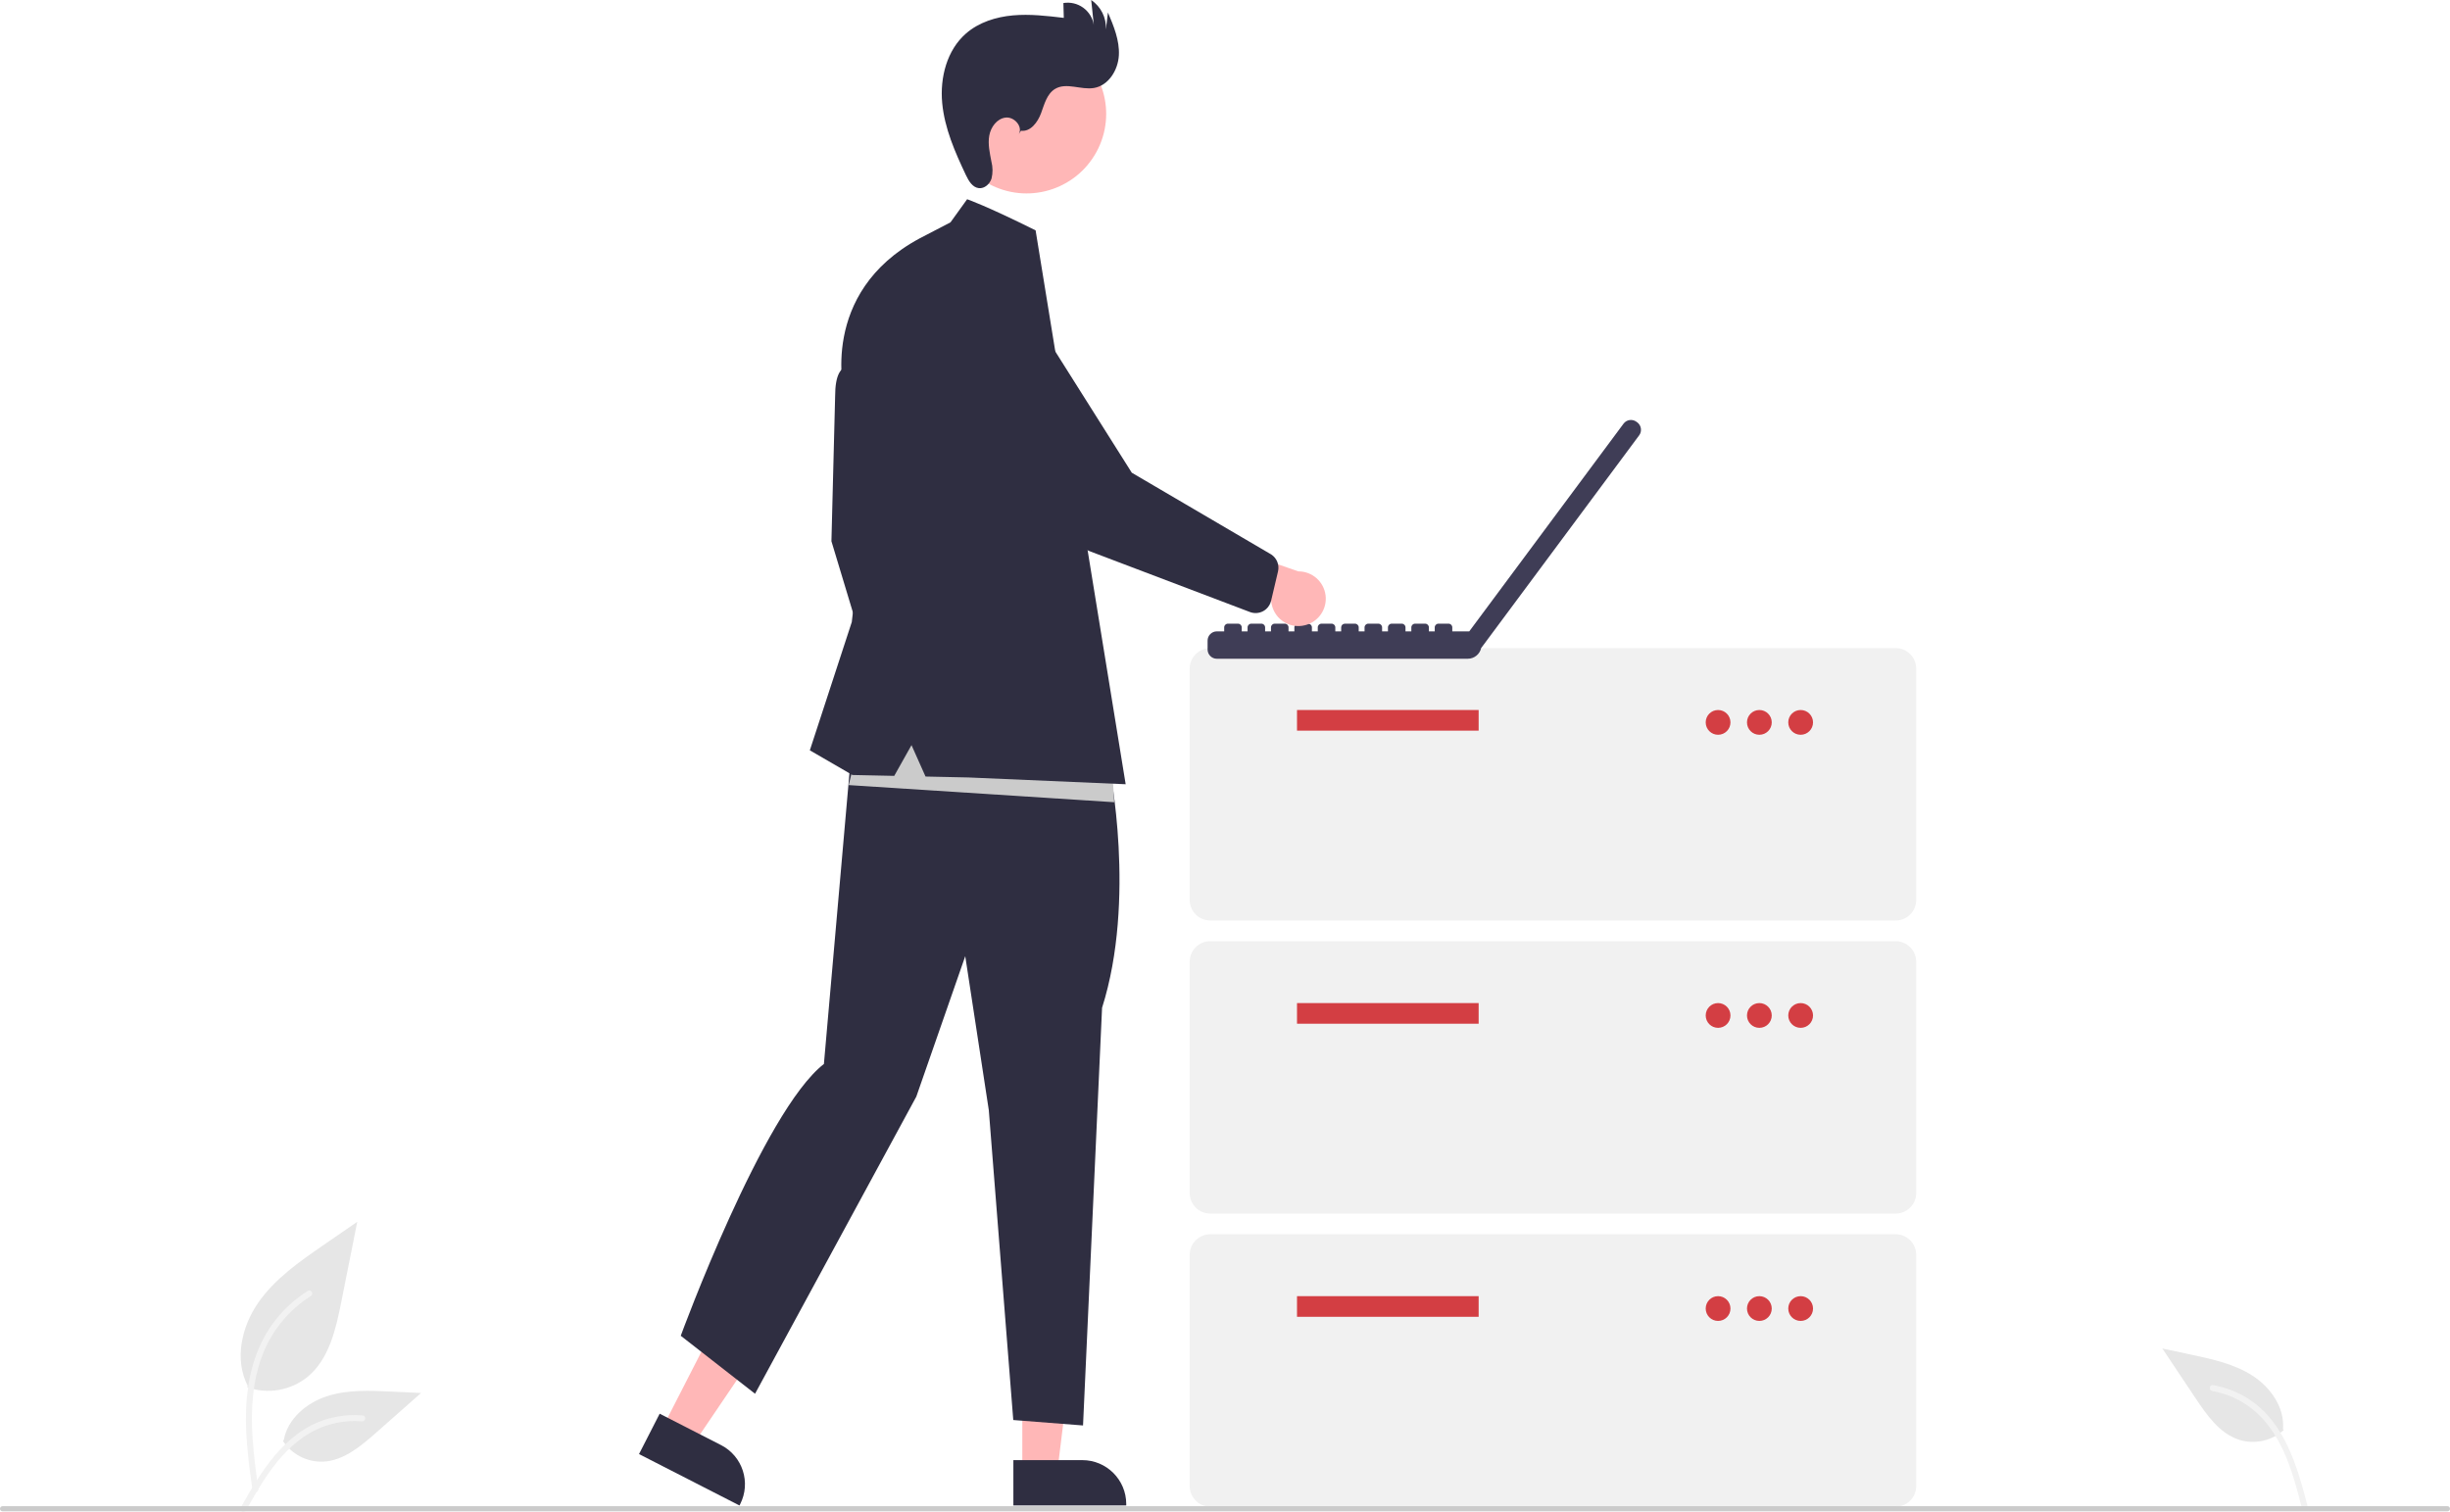
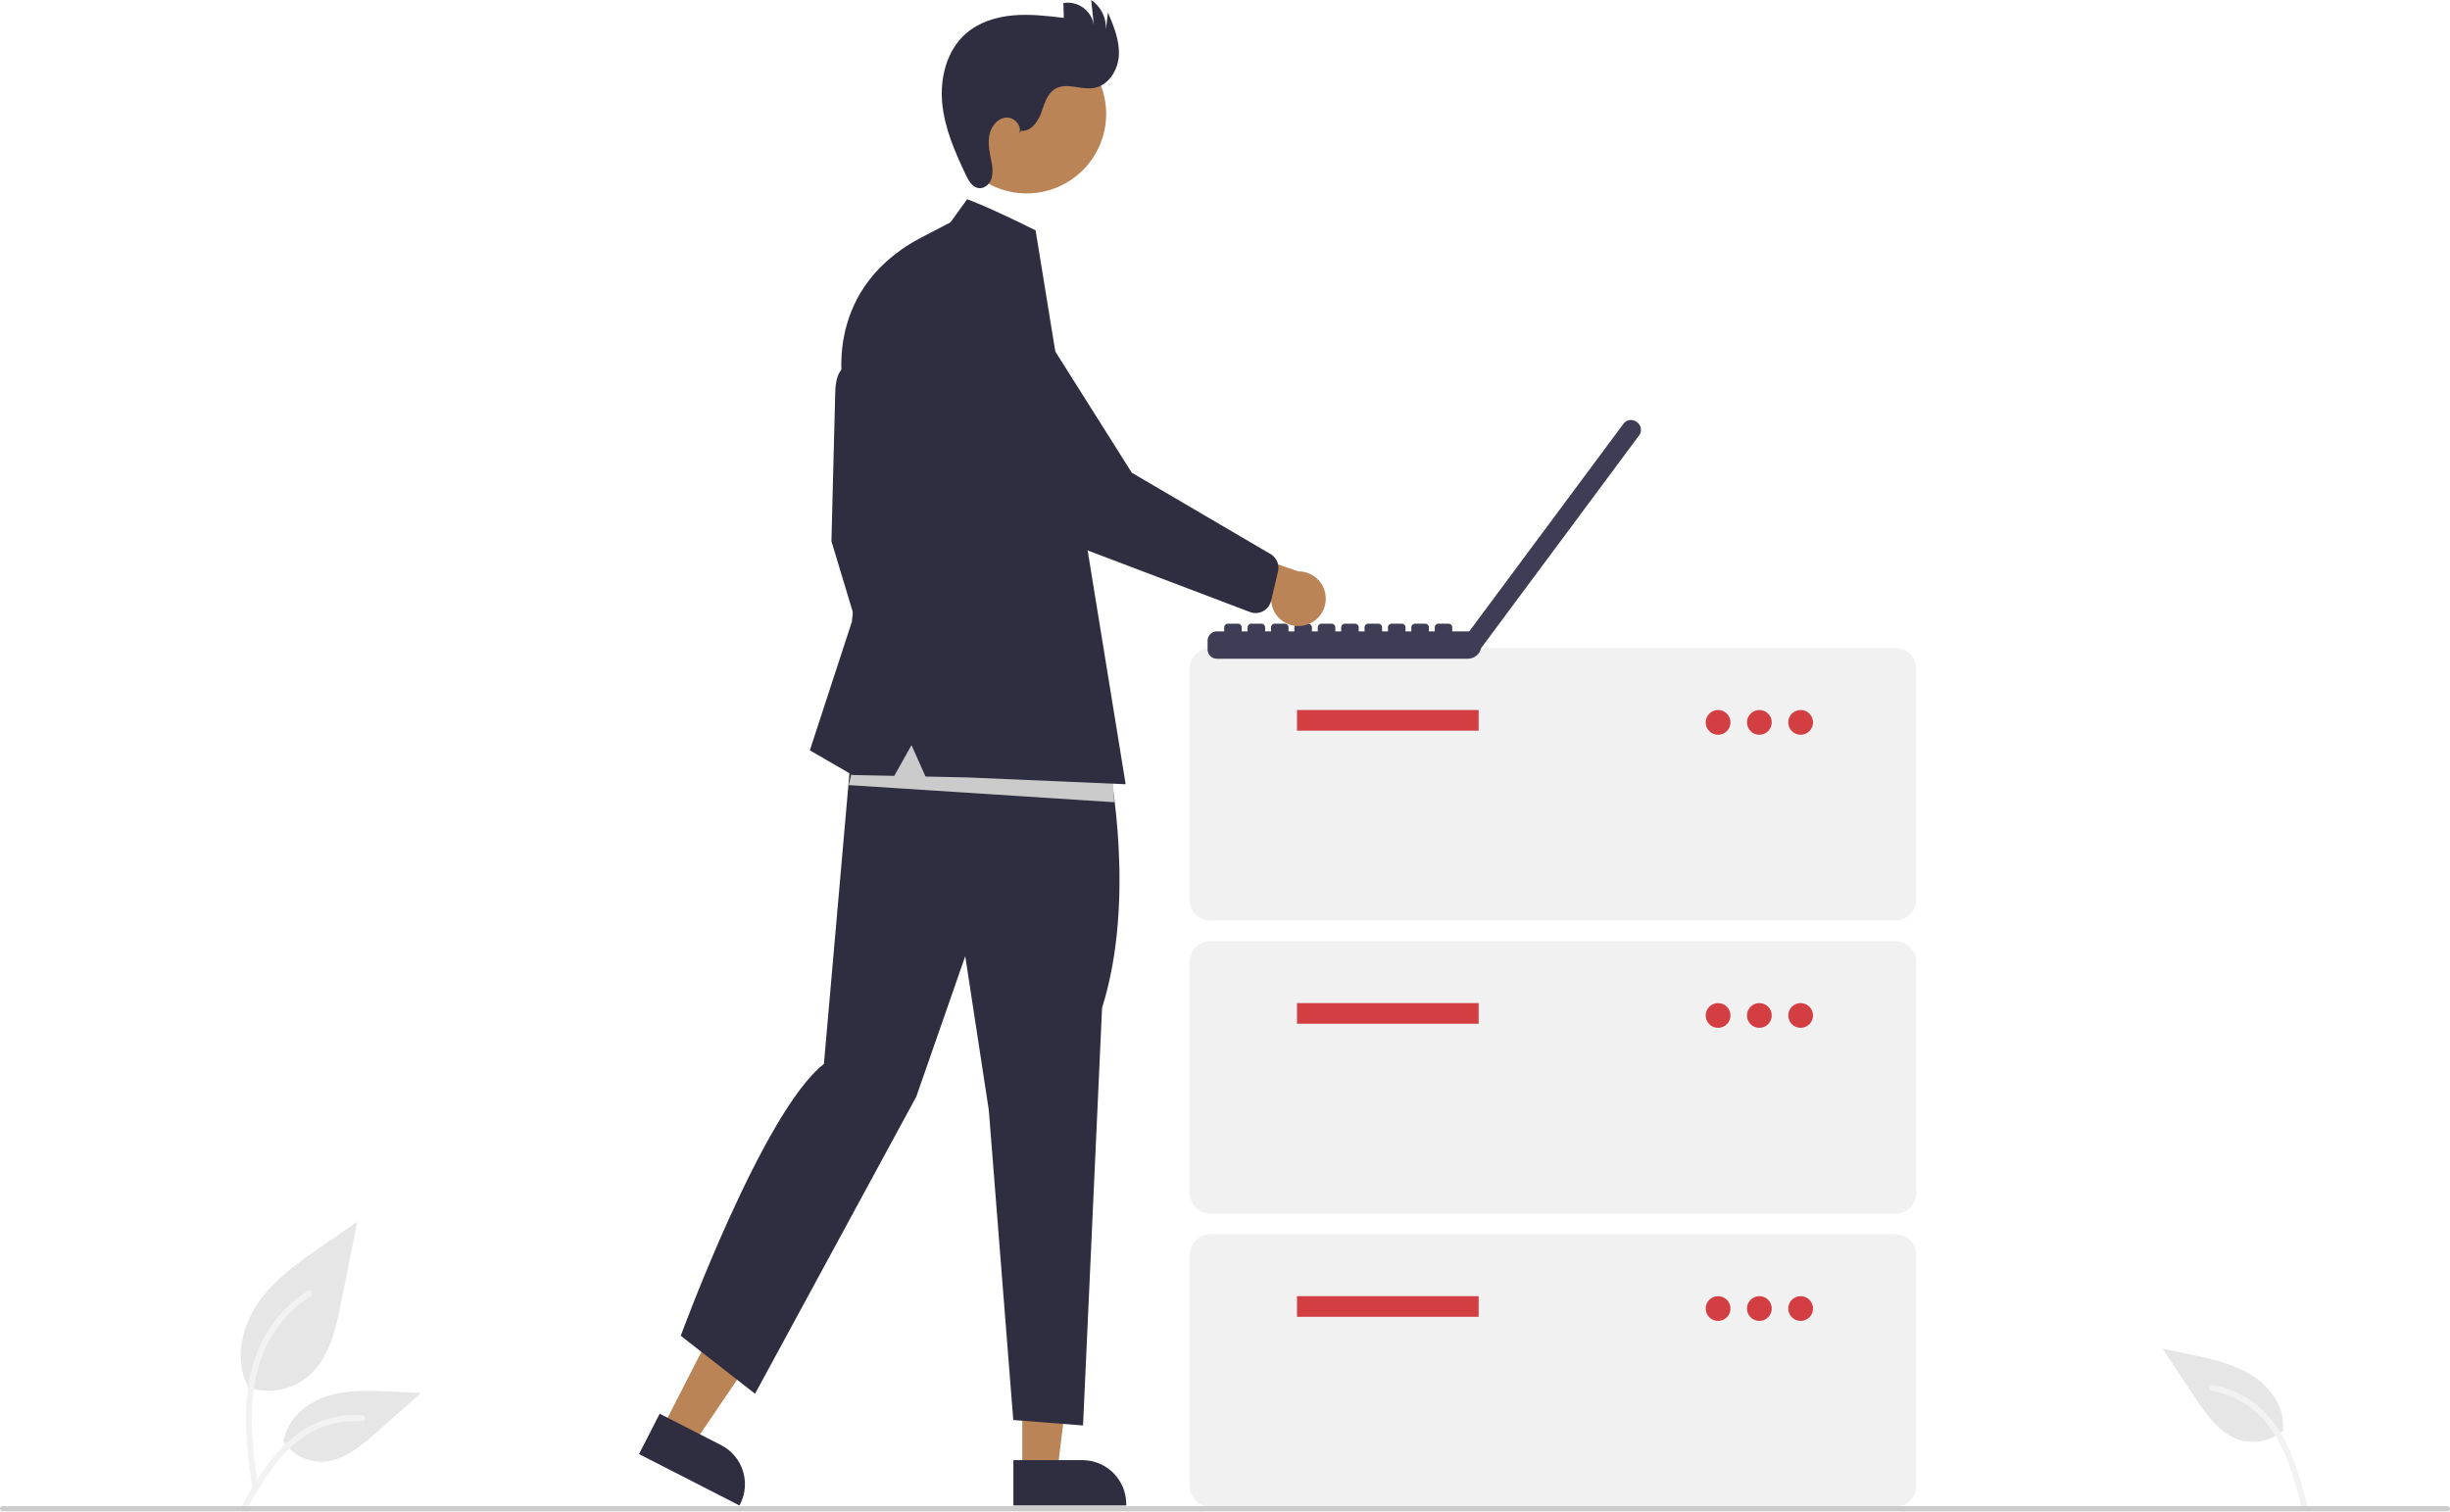
<svg xmlns="http://www.w3.org/2000/svg" id="a6249f6b-4bee-49cf-a42b-14ab87a0b78f" data-name="Layer 1" width="945" height="583.224" viewBox="0 0 945 583.224">
  <path id="b0cf38c7-358d-48dc-a444-e9782686dfa5" data-name="Path 438" d="M222.885,693.524a24.215,24.215,0,0,0,23.383-4.119c8.19-6.874,10.758-18.196,12.847-28.682l6.18-31.017-12.938,8.908c-9.305,6.406-18.818,13.019-25.26,22.298s-9.252,21.947-4.078,31.988" transform="translate(-127.5 -158.3878)" fill="#e6e6e6" />
  <path id="acbbaa8b-0bc2-4bc9-96d7-93dd88f90f19" data-name="Path 439" d="M224.883,733.235c-1.628-11.864-3.304-23.881-2.159-35.872,1.015-10.649,4.264-21.049,10.878-29.579a49.206,49.206,0,0,1,12.625-11.44c1.262-.796,2.424,1.204,1.167,1.997A46.779,46.779,0,0,0,228.89,680.666c-4.029,10.246-4.675,21.416-3.982,32.3.419,6.582,1.311,13.121,2.206,19.653a1.198,1.198,0,0,1-.808,1.423,1.163,1.163,0,0,1-1.423-.808Z" transform="translate(-127.5 -158.3878)" fill="#f2f2f2" />
  <path id="bed63620-84ae-4c66-a7c8-0d9b30f8c1e7" data-name="Path 442" d="M236.604,714.198A17.825,17.825,0,0,0,252.135,722.217c7.864-.373,14.418-5.86,20.317-11.07l17.452-15.409-11.55-.553c-8.306-.398-16.827-.771-24.738,1.793s-15.208,8.726-16.654,16.915" transform="translate(-127.5 -158.3878)" fill="#e6e6e6" />
  <path id="fc4eb8ca-daad-4589-b224-2c71eec1c546" data-name="Path 443" d="M220.28,740.055c7.84-13.871,16.932-29.288,33.181-34.216A37.026,37.026,0,0,1,267.416,704.398c1.482.128,1.112,2.412-.367,2.285a34.398,34.398,0,0,0-22.272,5.892c-6.28,4.275-11.17,10.218-15.308,16.519-2.535,3.861-4.806,7.884-7.076,11.903C221.667,742.281,219.546,741.354,220.28,740.055Z" transform="translate(-127.5 -158.3878)" fill="#f2f2f2" />
  <path id="ec83fa9a-7bb4-4b90-a90b-e1cec4444963" data-name="Path 442" d="M1008.357,710.039a17.825,17.825,0,0,1-17.065,3.783c-7.508-2.371-12.442-9.35-16.813-15.895l-12.934-19.357,11.308,2.417c8.132,1.738,16.465,3.555,23.458,8.056s12.472,12.323,11.778,20.61" transform="translate(-127.5 -158.3878)" fill="#e6e6e6" />
  <path id="e32935a9-e392-46b4-9a67-68c65f1cc9fa" data-name="Path 443" d="M1017.531,739.208c-4.034-15.414-8.885-32.643-23.334-41.559a37.026,37.026,0,0,0-13.124-4.96c-1.465-.255-1.691,2.047-.229,2.302a34.398,34.398,0,0,1,20.026,11.389c4.979,5.738,8.187,12.733,10.578,19.883,1.464,4.38,2.631,8.851,3.799,13.316C1015.62,741.006,1017.908,740.652,1017.531,739.208Z" transform="translate(-127.5 -158.3878)" fill="#f2f2f2" />
  <path d="M858.659,513.481H594.335a7.971,7.971,0,0,1-7.962-7.962V416.349a7.971,7.971,0,0,1,7.962-7.962H858.659a7.971,7.971,0,0,1,7.962,7.962V505.519A7.971,7.971,0,0,1,858.659,513.481Z" transform="translate(-127.5 -158.3878)" fill="#f1f1f1" />
  <rect x="500.274" y="273.885" width="70.062" height="7.962" fill="#d33e43" />
  <circle cx="662.69" cy="278.662" r="4.777" fill="#d33e43" />
  <circle cx="678.613" cy="278.662" r="4.777" fill="#d33e43" />
  <circle cx="694.536" cy="278.662" r="4.777" fill="#d33e43" />
  <path d="M858.659,626.535H594.335a7.971,7.971,0,0,1-7.962-7.962V529.404a7.971,7.971,0,0,1,7.962-7.962H858.659a7.971,7.971,0,0,1,7.962,7.962v89.17A7.971,7.971,0,0,1,858.659,626.535Z" transform="translate(-127.5 -158.3878)" fill="#f1f1f1" />
  <rect x="500.274" y="386.939" width="70.062" height="7.962" fill="#d33e43" />
  <circle cx="662.69" cy="391.716" r="4.777" fill="#d33e43" />
  <circle cx="678.613" cy="391.716" r="4.777" fill="#d33e43" />
  <circle cx="694.536" cy="391.716" r="4.777" fill="#d33e43" />
  <path d="M858.659,739.589H594.335a7.971,7.971,0,0,1-7.962-7.962V642.458a7.971,7.971,0,0,1,7.962-7.962H858.659a7.971,7.971,0,0,1,7.962,7.962v89.17A7.971,7.971,0,0,1,858.659,739.589Z" transform="translate(-127.5 -158.3878)" fill="#f1f1f1" />
  <rect x="500.274" y="499.993" width="70.062" height="7.962" fill="#d33e43" />
  <circle cx="662.69" cy="504.77" r="4.777" fill="#d33e43" />
  <circle cx="678.613" cy="504.77" r="4.777" fill="#d33e43" />
  <circle cx="694.536" cy="504.77" r="4.777" fill="#d33e43" />
  <path d="M759.012,321.315l-.292-.216-.007-.005a3.576,3.576,0,0,0-5.003.739L694.213,401.938h-6.546v-1.538a1.431,1.431,0,0,0-1.431-1.431h-3.905a1.431,1.431,0,0,0-1.431,1.431v1.538h-2.26v-1.538a1.431,1.431,0,0,0-1.431-1.431h-3.905a1.431,1.431,0,0,0-1.431,1.431v1.538h-2.253v-1.538a1.431,1.431,0,0,0-1.431-1.431h-3.905a1.431,1.431,0,0,0-1.431,1.431v1.538h-2.26v-1.538a1.431,1.431,0,0,0-1.431-1.431H655.259a1.431,1.431,0,0,0-1.431,1.431v1.538h-2.253v-1.538a1.431,1.431,0,0,0-1.431-1.431h-3.905a1.43,1.43,0,0,0-1.431,1.431v1.538H642.549v-1.538a1.431,1.431,0,0,0-1.431-1.431H637.213a1.431,1.431,0,0,0-1.431,1.431v1.538h-2.26v-1.538a1.431,1.431,0,0,0-1.431-1.431h-3.905a1.431,1.431,0,0,0-1.431,1.431v1.538h-2.253v-1.538a1.431,1.431,0,0,0-1.431-1.431h-3.905a1.431,1.431,0,0,0-1.431,1.431v1.538h-2.26v-1.538a1.431,1.431,0,0,0-1.431-1.431h-3.905a1.431,1.431,0,0,0-1.431,1.431v1.538h-2.253v-1.538a1.431,1.431,0,0,0-1.431-1.431h-3.905a1.431,1.431,0,0,0-1.431,1.431v1.538H596.858a3.576,3.576,0,0,0-3.576,3.576V408.926a3.576,3.576,0,0,0,3.576,3.576h96.762a5.329,5.329,0,0,0,5.218-4.247l.037.028L759.745,326.325l.006-.007A3.577,3.577,0,0,0,759.012,321.315Z" transform="translate(-127.5 -158.3878)" fill="#3f3d56" />
-   <polygon points="255.504 550.825 267.523 556.976 296.966 513.544 279.228 504.466 255.504 550.825" fill="#ffb7b7" />
+   <polygon points="255.504 550.825 267.523 556.976 296.966 513.544 279.228 504.466 255.504 550.825" fill="#ba8456" />
  <path d="M381.946,703.72l23.67,12.113.001 0a16.946,16.946,0,0,1,7.364,22.804l-.251.49-38.754-19.833Z" transform="translate(-127.5 -158.3878)" fill="#2f2e41" />
-   <polygon points="394.317 567.652 407.819 567.652 414.242 515.575 394.315 515.575 394.317 567.652" fill="#ffb7b7" />
+   <polygon points="394.317 567.652 407.819 567.652 414.242 515.575 394.315 515.575 394.317 567.652" fill="#ba8456" />
  <path d="M518.373,721.632l26.589-.001h.001a16.946,16.946,0,0,1,16.945,16.944v.551l-43.534.002Z" transform="translate(-127.5 -158.3878)" fill="#2f2e41" />
  <path d="M458.663,301.261s-9.041-6.927-9.041,9.993l-1.428,55.913,15.941,52.82,9.279-17.131-3.807-37.117Z" transform="translate(-127.5 -158.3878)" fill="#2f2e41" />
  <path d="M555.377,454.192s10.484,51.058-2.796,92.96l-7.339,161.107-26.909-2.097-9.436-119.52-9.086-59.41-18.872,54.168L418.733,696.027l-28.657-22.366s31.756-86.649,55.217-104.842l11.766-134.011Z" transform="translate(-127.5 -158.3878)" fill="#2f2e41" />
-   <circle cx="523.48" cy="202.314" r="30.683" transform="translate(-32.63308 406.2144) rotate(-61.33685)" fill="#ffb7b7" />
+   <circle cx="523.48" cy="202.314" r="30.683" transform="translate(-32.63308 406.2144) rotate(-61.33685)" fill="#ba8456" />
  <path d="M521.309,208.822c3.678.479,6.453-3.285,7.739-6.763s2.267-7.529,5.465-9.408c4.369-2.567,9.959.52,14.955-.327,5.642-.957,9.311-6.936,9.598-12.651s-1.987-11.212-4.219-16.482l-.779,6.549a12.987,12.987,0,0,0-5.675-11.352l1.004,9.609A10.199,10.199,0,0,0,537.664,159.558l.158,5.726c-6.517-.775-13.09-1.551-19.626-.961s-13.118,2.658-18.071,6.963c-7.41,6.439-10.116,17.041-9.208,26.815s4.943,18.957,9.149,27.827c1.058,2.232,2.521,4.75,4.975,5.034,2.204.255,4.222-1.587,4.907-3.698a13.404,13.404,0,0,0-.059-6.585c-.62-3.295-1.402-6.662-.819-9.963s2.958-6.564,6.286-6.968,6.733,3.399,5.133,6.345Z" transform="translate(-127.5 -158.3878)" fill="#2f2e41" />
  <polygon points="429.776 309.458 327.357 302.85 335.066 270.913 428.674 291.838 429.776 309.458" fill="#cbcbcb" />
  <path d="M494.114,244.158l6.424-8.919s7.18,2.44,26.41,12.012l1.359,8.356L561.685,460.909,501.014,458.292l-16.522-.352-5.407-12.12-6.667,11.863-16.134-.343-16.417-9.517,16.179-49.489,5.234-45.206-8.089-42.589s-10.179-39.108,29.027-60.195Z" transform="translate(-127.5 -158.3878)" fill="#2f2e41" />
-   <path d="M630.863,399.573a10.486,10.486,0,0,1-13.041-9.406L581.827,380.526l14.48-12.857,31.962,11.127a10.543,10.543,0,0,1,2.595,20.777Z" transform="translate(-127.5 -158.3878)" fill="#ffb7b7" />
+   <path d="M630.863,399.573a10.486,10.486,0,0,1-13.041-9.406L581.827,380.526l14.48-12.857,31.962,11.127a10.543,10.543,0,0,1,2.595,20.777Z" transform="translate(-127.5 -158.3878)" fill="#ba8456" />
  <path d="M614.741,394.13a6.142,6.142,0,0,1-4.987.396l-59.213-22.474a63.227,63.227,0,0,1-34.032-28.684l-24.693-44.049a19.765,19.765,0,1,1,29.491-26.323L564.047,340.737l53.787,31.534a6.155,6.155,0,0,1,2.617,6.546l-2.675,11.334a6.143,6.143,0,0,1-1.866,3.15A6.074,6.074,0,0,1,614.741,394.13Z" transform="translate(-127.5 -158.3878)" fill="#2f2e41" />
  <path d="M1071.5,741.388h-943a1,1,0,0,1,0-2h943a1,1,0,0,1,0,2Z" transform="translate(-127.5 -158.3878)" fill="#cbcbcb" />
</svg>
